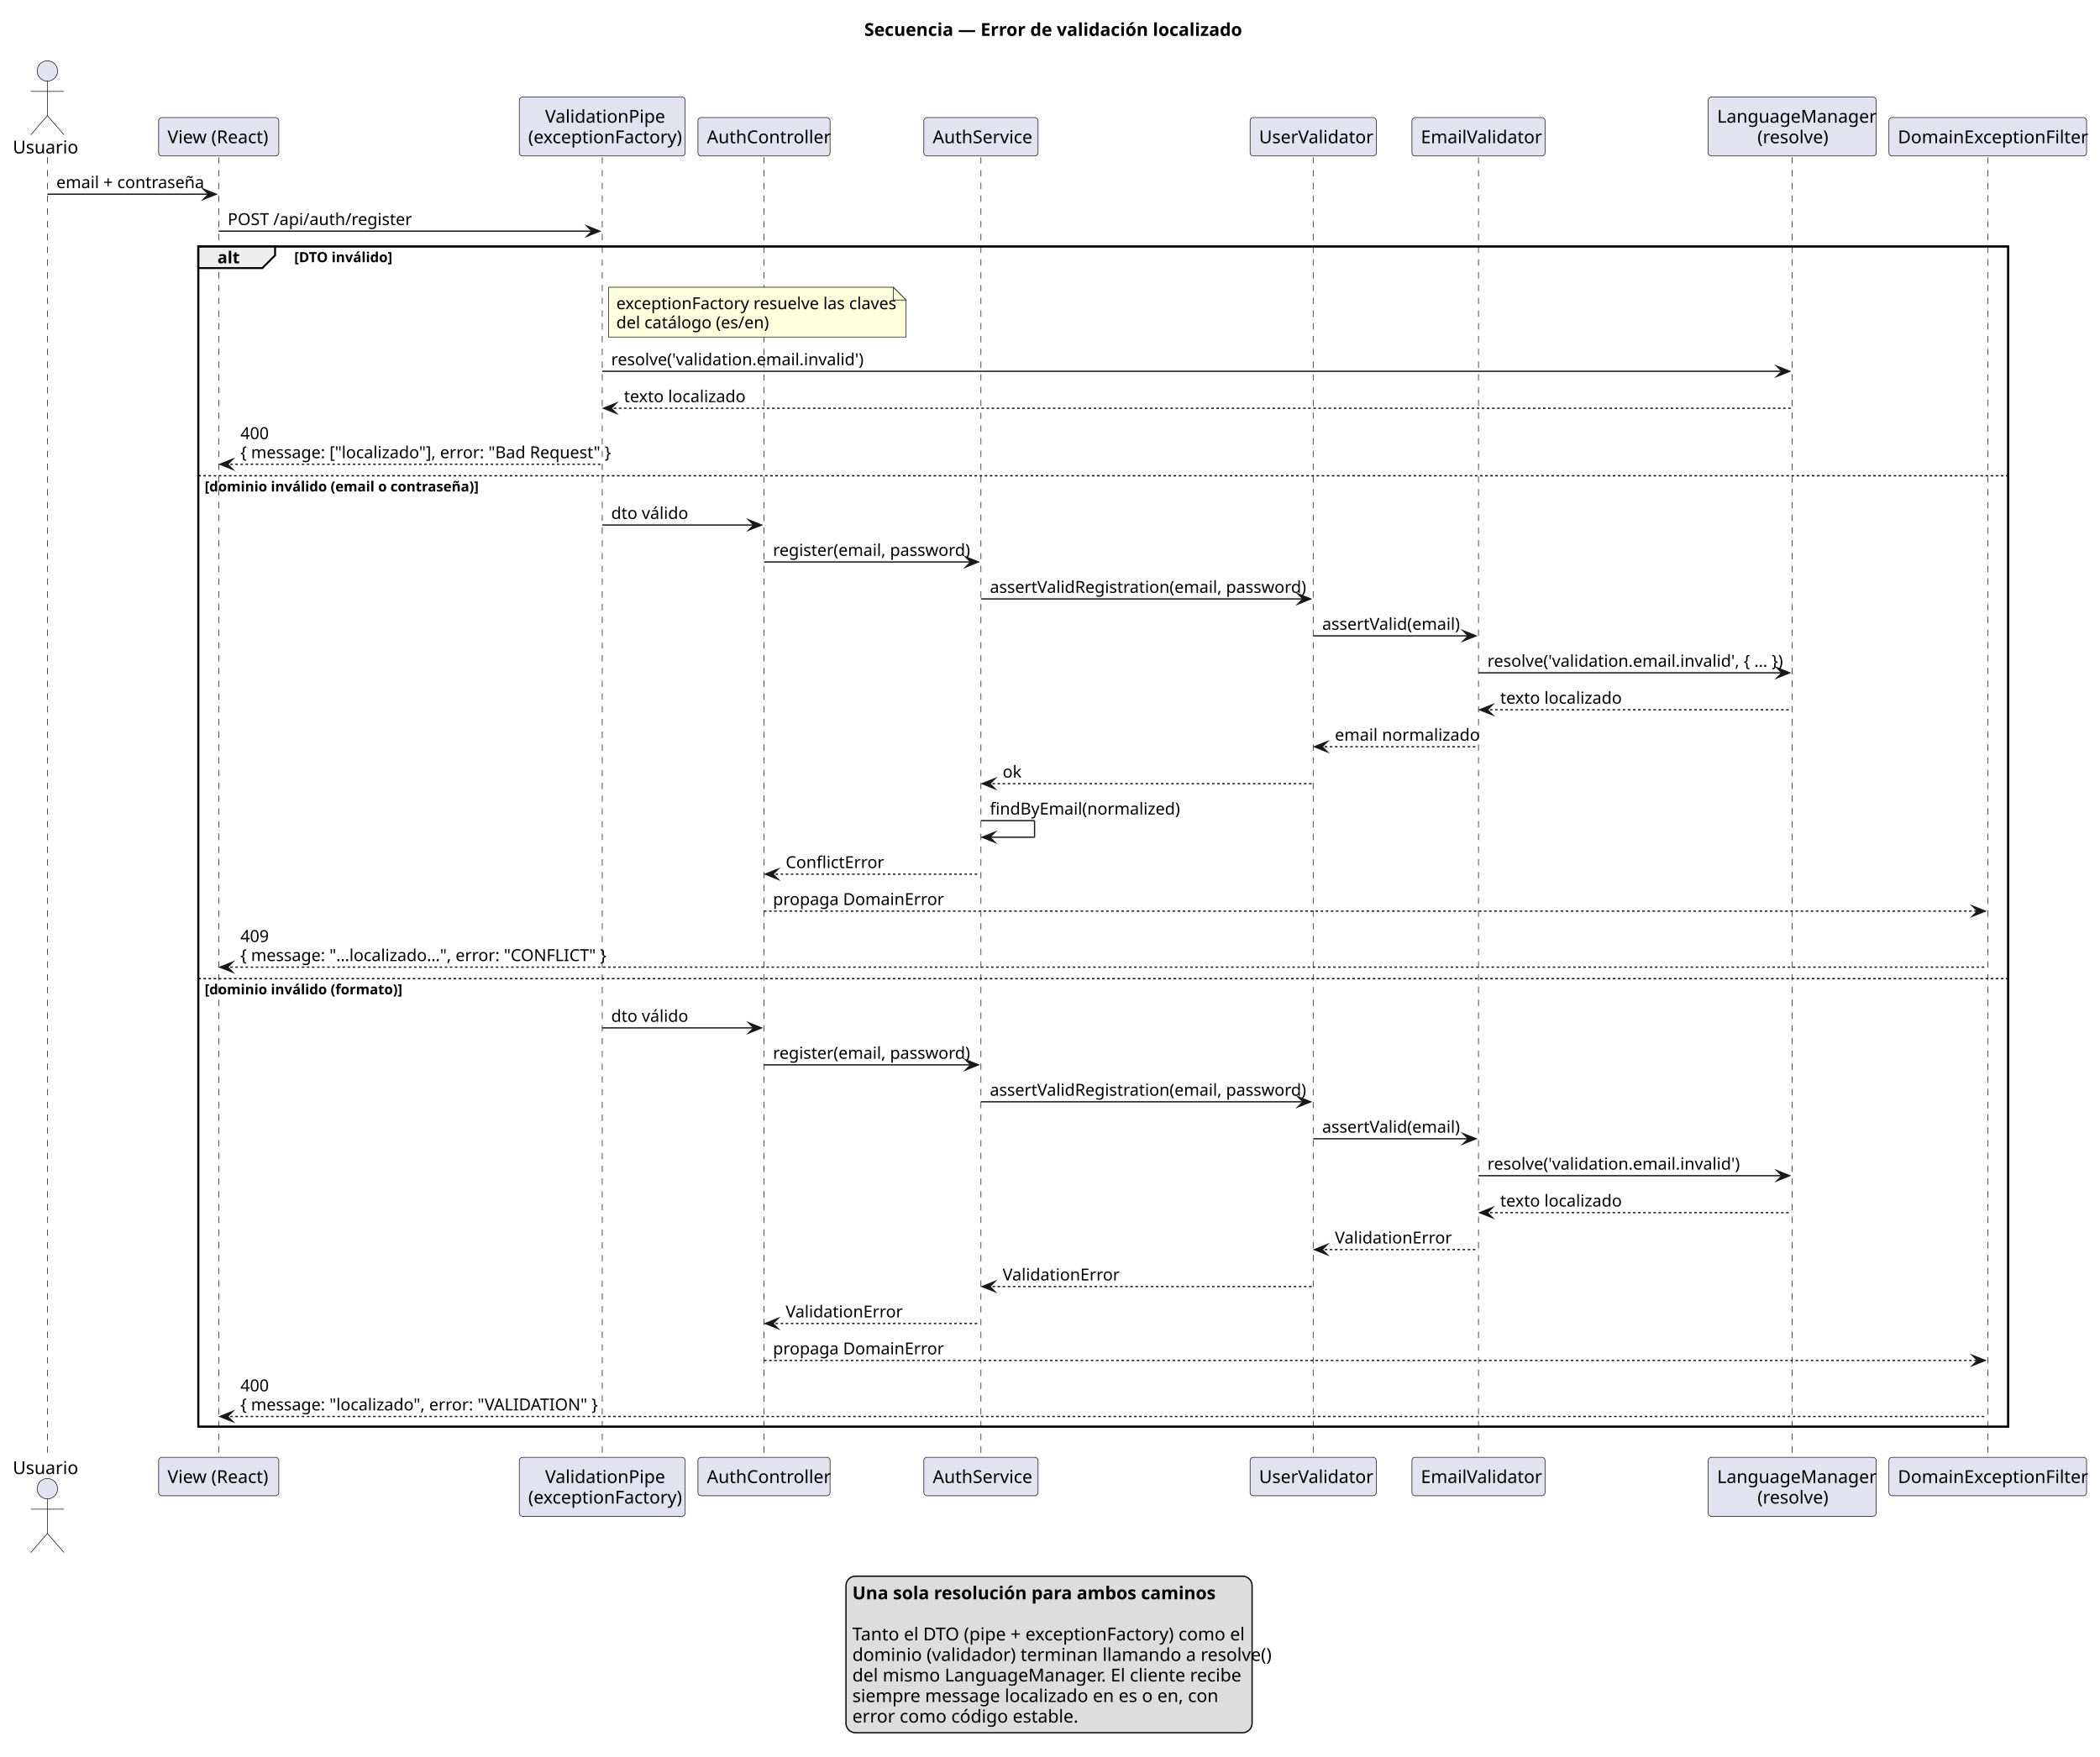
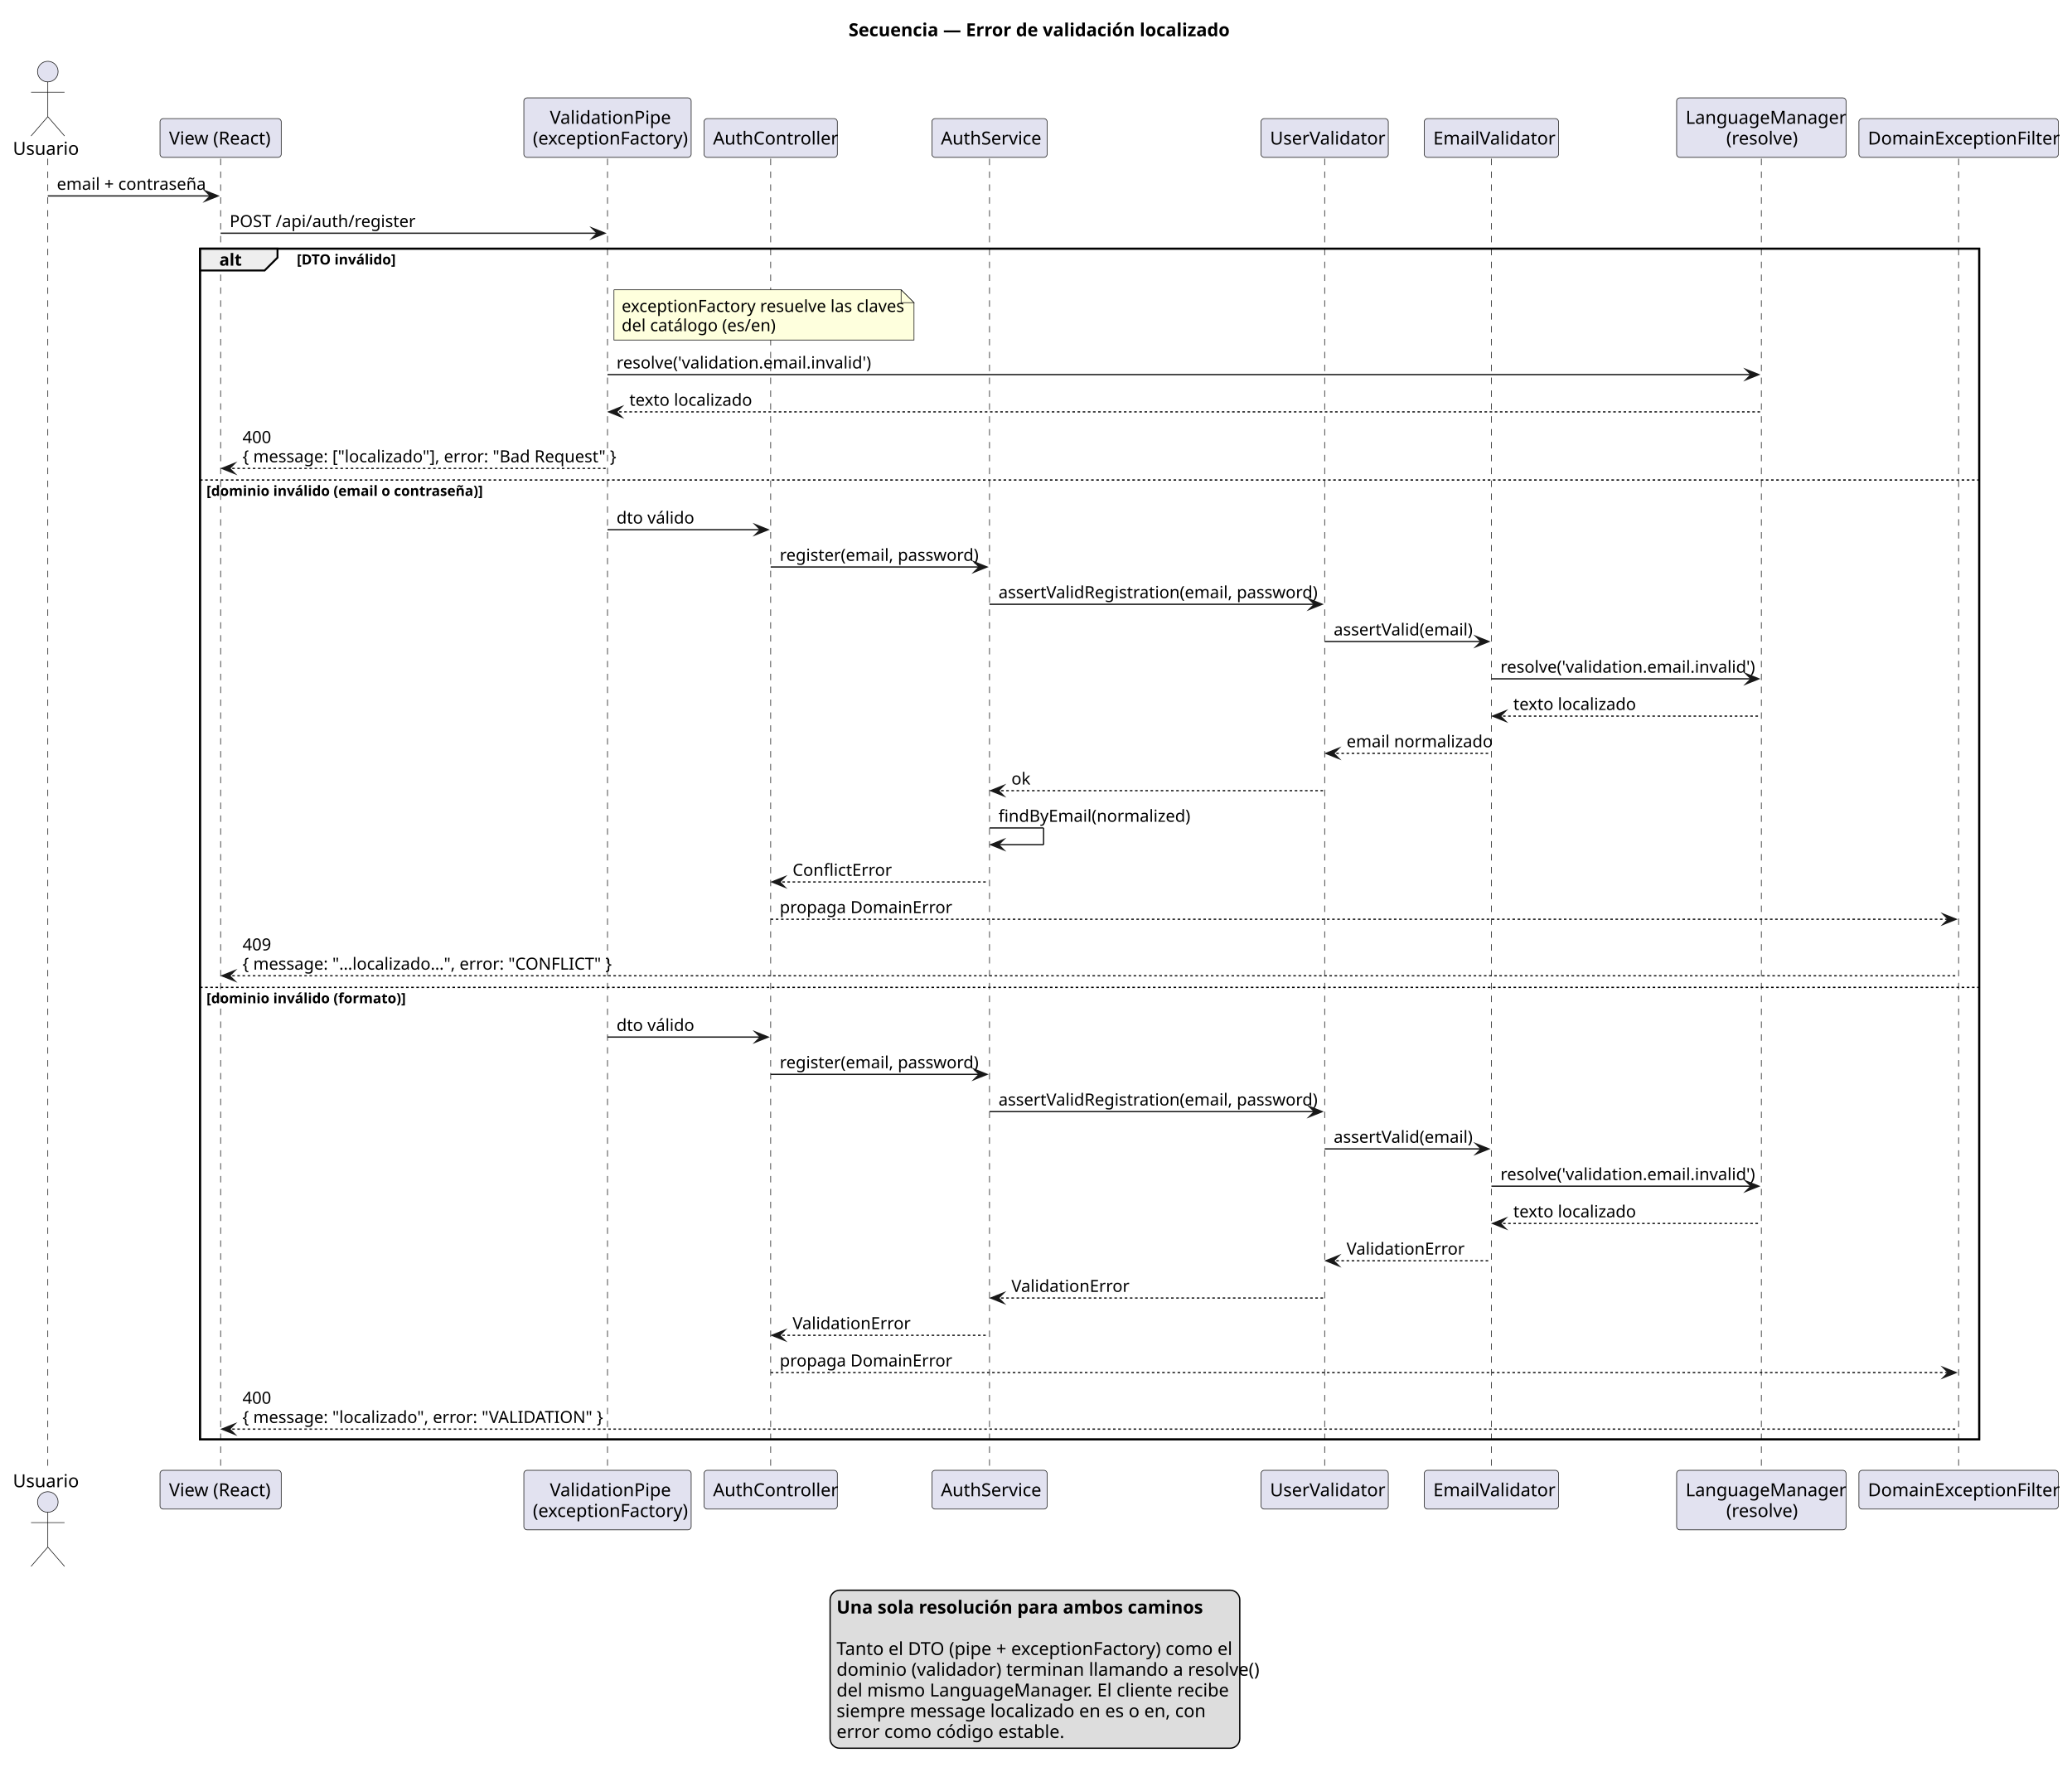
- <svg xmlns="http://www.w3.org/2000/svg" version="1.1" data-diagram-type="SEQUENCE" style="width:1645px;height:1376px;background:#FFFFFF;" width="1645px" height="1376px" viewBox="0 0 1645 1376" zoomAndPan="magnify" preserveAspectRatio="none" contentStyleType="text/css">
+ <svg xmlns="http://www.w3.org/2000/svg" version="1.1" data-diagram-type="SEQUENCE" style="width:1609px;height:1376px;background:#FFFFFF;" width="1609px" height="1376px" viewBox="0 0 1609 1376" zoomAndPan="magnify" preserveAspectRatio="none" contentStyleType="text/css">
  <defs />
  <g font-family="sans-serif" lengthAdjust="spacing">
    <g class="title" data-source-line="1">
-       <text x="677.026" y="28.132" fill="#000" font-size="14" textLength="289.434" font-weight="700">Secuencia — Error de validación localizado</text>
+       <text x="658.961" y="28.132" fill="#000" font-size="14" textLength="289.434" font-weight="700">Secuencia — Error de validación localizado</text>
    </g>
-     <rect x="155.322" y="193.095" width="1417.747" height="924.657" fill="none" style="stroke:#000;stroke-width:1.5;" />
+     <rect x="155.322" y="193.095" width="1381.616" height="924.657" fill="none" style="stroke:#000;stroke-width:1.5;" />
    <g>
      <rect x="33.621" y="123.197" width="8" height="1018.555" fill="#000" fill-opacity="0" />
      <line x1="37.121" y1="123.197" x2="37.121" y2="1141.752" style="stroke:#181818;stroke-width:0.5;stroke-dasharray:5,5;" />
    </g>
    <g>
      <rect x="167.822" y="123.197" width="8" height="1018.555" fill="#000" fill-opacity="0" />
      <line x1="171.322" y1="123.197" x2="171.322" y2="1141.752" style="stroke:#181818;stroke-width:0.5;stroke-dasharray:5,5;" />
    </g>
    <g>
      <rect x="468.256" y="123.197" width="8" height="1018.555" fill="#000" fill-opacity="0" />
      <line x1="471.756" y1="123.197" x2="471.756" y2="1141.752" style="stroke:#181818;stroke-width:0.5;stroke-dasharray:5,5;" />
    </g>
    <g>
      <rect x="594.966" y="123.197" width="8" height="1018.555" fill="#000" fill-opacity="0" />
      <line x1="598.466" y1="123.197" x2="598.466" y2="1141.752" style="stroke:#181818;stroke-width:0.5;stroke-dasharray:5,5;" />
    </g>
    <g>
      <rect x="764.899" y="123.197" width="8" height="1018.555" fill="#000" fill-opacity="0" />
      <line x1="768.399" y1="123.197" x2="768.399" y2="1141.752" style="stroke:#181818;stroke-width:0.5;stroke-dasharray:5,5;" />
    </g>
    <g>
      <rect x="1025.159" y="123.197" width="8" height="1018.555" fill="#000" fill-opacity="0" />
      <line x1="1028.659" y1="123.197" x2="1028.659" y2="1141.752" style="stroke:#181818;stroke-width:0.5;stroke-dasharray:5,5;" />
    </g>
    <g>
      <rect x="1154.65" y="123.197" width="8" height="1018.555" fill="#000" fill-opacity="0" />
      <line x1="1158.15" y1="123.197" x2="1158.15" y2="1141.752" style="stroke:#181818;stroke-width:0.5;stroke-dasharray:5,5;" />
    </g>
    <g>
-       <rect x="1400.38" y="123.197" width="8" height="1018.555" fill="#000" fill-opacity="0" />
-       <line x1="1403.88" y1="123.197" x2="1403.88" y2="1141.752" style="stroke:#181818;stroke-width:0.5;stroke-dasharray:5,5;" />
+       <rect x="1364.25" y="123.197" width="8" height="1018.555" fill="#000" fill-opacity="0" />
+       <line x1="1367.75" y1="123.197" x2="1367.75" y2="1141.752" style="stroke:#181818;stroke-width:0.5;stroke-dasharray:5,5;" />
    </g>
    <g>
-       <rect x="1553.569" y="123.197" width="8" height="1018.555" fill="#000" fill-opacity="0" />
-       <line x1="1557.069" y1="123.197" x2="1557.069" y2="1141.752" style="stroke:#181818;stroke-width:0.5;stroke-dasharray:5,5;" />
+       <rect x="1517.438" y="123.197" width="8" height="1018.555" fill="#000" fill-opacity="0" />
+       <line x1="1520.938" y1="123.197" x2="1520.938" y2="1141.752" style="stroke:#181818;stroke-width:0.5;stroke-dasharray:5,5;" />
    </g>
    <text x="10" y="120.23" fill="#000" font-size="14" textLength="48.241">Usuario</text>
    <ellipse cx="37.121" cy="55.599" rx="8" ry="8" fill="#E2E2F0" style="stroke:#181818;stroke-width:0.5;" />
    <path d="M37.121,63.599 L37.121,90.599 M24.121,71.599 L50.121,71.599 M37.121,90.599 L24.121,105.599 M37.121,90.599 L50.121,105.599" style="stroke:#181818;stroke-width:0.5;" fill="none" />
    <rect x="124.257" y="92.099" width="94.131" height="30.099" fill="#E2E2F0" style="stroke:#181818;stroke-width:0.5;" rx="2.5" ry="2.5" />
    <text x="131.257" y="112.23" fill="#000" font-size="14" textLength="80.131">View (React)</text>
    <rect x="406.791" y="76" width="129.931" height="46.197" fill="#E2E2F0" style="stroke:#181818;stroke-width:0.5;" rx="2.5" ry="2.5" />
    <text x="427.001" y="96.132" fill="#000" font-size="14" textLength="89.51">ValidationPipe</text>
    <text x="413.791" y="112.23" fill="#000" font-size="14" textLength="115.931">(exceptionFactory)</text>
    <rect x="546.722" y="92.099" width="103.489" height="30.099" fill="#E2E2F0" style="stroke:#181818;stroke-width:0.5;" rx="2.5" ry="2.5" />
    <text x="553.722" y="112.23" fill="#000" font-size="14" textLength="89.489">AuthController</text>
    <rect x="723.658" y="92.099" width="89.482" height="30.099" fill="#E2E2F0" style="stroke:#181818;stroke-width:0.5;" rx="2.5" ry="2.5" />
    <text x="730.658" y="112.23" fill="#000" font-size="14" textLength="75.482">AuthService</text>
    <rect x="979.252" y="92.099" width="98.813" height="30.099" fill="#E2E2F0" style="stroke:#181818;stroke-width:0.5;" rx="2.5" ry="2.5" />
    <text x="986.252" y="112.23" fill="#000" font-size="14" textLength="84.813">UserValidator</text>
    <rect x="1106.02" y="92.099" width="104.262" height="30.099" fill="#E2E2F0" style="stroke:#181818;stroke-width:0.5;" rx="2.5" ry="2.5" />
    <text x="1113.02" y="112.23" fill="#000" font-size="14" textLength="90.262">EmailValidator</text>
-     <rect x="1338.108" y="76" width="131.544" height="46.197" fill="#E2E2F0" style="stroke:#181818;stroke-width:0.5;" rx="2.5" ry="2.5" />
-     <text x="1345.108" y="96.132" fill="#000" font-size="14" textLength="117.544">LanguageManager</text>
-     <text x="1376.653" y="112.23" fill="#000" font-size="14" textLength="54.455">(resolve)</text>
-     <rect x="1479.652" y="92.099" width="154.834" height="30.099" fill="#E2E2F0" style="stroke:#181818;stroke-width:0.5;" rx="2.5" ry="2.5" />
-     <text x="1486.652" y="112.23" fill="#000" font-size="14" textLength="140.834">DomainExceptionFilter</text>
+     <rect x="1301.978" y="76" width="131.544" height="46.197" fill="#E2E2F0" style="stroke:#181818;stroke-width:0.5;" rx="2.5" ry="2.5" />
+     <text x="1308.978" y="96.132" fill="#000" font-size="14" textLength="117.544">LanguageManager</text>
+     <text x="1340.522" y="112.23" fill="#000" font-size="14" textLength="54.455">(resolve)</text>
+     <rect x="1443.521" y="92.099" width="154.834" height="30.099" fill="#E2E2F0" style="stroke:#181818;stroke-width:0.5;" rx="2.5" ry="2.5" />
+     <text x="1450.521" y="112.23" fill="#000" font-size="14" textLength="140.834">DomainExceptionFilter</text>
    <text x="10" y="1154.884" fill="#000" font-size="14" textLength="48.241">Usuario</text>
    <ellipse cx="37.121" cy="1166.351" rx="8" ry="8" fill="#E2E2F0" style="stroke:#181818;stroke-width:0.5;" />
    <path d="M37.121,1174.351 L37.121,1201.351 M24.121,1182.351 L50.121,1182.351 M37.121,1201.351 L24.121,1216.351 M37.121,1201.351 L50.121,1216.351" style="stroke:#181818;stroke-width:0.5;" fill="none" />
    <rect x="124.257" y="1141.752" width="94.131" height="30.099" fill="#E2E2F0" style="stroke:#181818;stroke-width:0.5;" rx="2.5" ry="2.5" />
    <text x="131.257" y="1161.884" fill="#000" font-size="14" textLength="80.131">View (React)</text>
    <rect x="406.791" y="1141.752" width="129.931" height="46.197" fill="#E2E2F0" style="stroke:#181818;stroke-width:0.5;" rx="2.5" ry="2.5" />
    <text x="427.001" y="1161.884" fill="#000" font-size="14" textLength="89.51">ValidationPipe</text>
    <text x="413.791" y="1177.982" fill="#000" font-size="14" textLength="115.931">(exceptionFactory)</text>
    <rect x="546.722" y="1141.752" width="103.489" height="30.099" fill="#E2E2F0" style="stroke:#181818;stroke-width:0.5;" rx="2.5" ry="2.5" />
    <text x="553.722" y="1161.884" fill="#000" font-size="14" textLength="89.489">AuthController</text>
    <rect x="723.658" y="1141.752" width="89.482" height="30.099" fill="#E2E2F0" style="stroke:#181818;stroke-width:0.5;" rx="2.5" ry="2.5" />
    <text x="730.658" y="1161.884" fill="#000" font-size="14" textLength="75.482">AuthService</text>
    <rect x="979.252" y="1141.752" width="98.813" height="30.099" fill="#E2E2F0" style="stroke:#181818;stroke-width:0.5;" rx="2.5" ry="2.5" />
    <text x="986.252" y="1161.884" fill="#000" font-size="14" textLength="84.813">UserValidator</text>
    <rect x="1106.02" y="1141.752" width="104.262" height="30.099" fill="#E2E2F0" style="stroke:#181818;stroke-width:0.5;" rx="2.5" ry="2.5" />
    <text x="1113.02" y="1161.884" fill="#000" font-size="14" textLength="90.262">EmailValidator</text>
-     <rect x="1338.108" y="1141.752" width="131.544" height="46.197" fill="#E2E2F0" style="stroke:#181818;stroke-width:0.5;" rx="2.5" ry="2.5" />
-     <text x="1345.108" y="1161.884" fill="#000" font-size="14" textLength="117.544">LanguageManager</text>
-     <text x="1376.653" y="1177.982" fill="#000" font-size="14" textLength="54.455">(resolve)</text>
-     <rect x="1479.652" y="1141.752" width="154.834" height="30.099" fill="#E2E2F0" style="stroke:#181818;stroke-width:0.5;" rx="2.5" ry="2.5" />
-     <text x="1486.652" y="1161.884" fill="#000" font-size="14" textLength="140.834">DomainExceptionFilter</text>
+     <rect x="1301.978" y="1141.752" width="131.544" height="46.197" fill="#E2E2F0" style="stroke:#181818;stroke-width:0.5;" rx="2.5" ry="2.5" />
+     <text x="1308.978" y="1161.884" fill="#000" font-size="14" textLength="117.544">LanguageManager</text>
+     <text x="1340.522" y="1177.982" fill="#000" font-size="14" textLength="54.455">(resolve)</text>
+     <rect x="1443.521" y="1141.752" width="154.834" height="30.099" fill="#E2E2F0" style="stroke:#181818;stroke-width:0.5;" rx="2.5" ry="2.5" />
+     <text x="1450.521" y="1161.884" fill="#000" font-size="14" textLength="140.834">DomainExceptionFilter</text>
    <polygon points="159.322,148.146,169.322,152.146,159.322,156.146,163.322,152.146" fill="#181818" style="stroke:#181818;stroke-width:1;stroke-linejoin:miter;stroke-miterlimit:10;" />
    <line x1="37.121" y1="152.146" x2="165.322" y2="152.146" style="stroke:#181818;stroke-width:1;" />
    <text x="44.121" y="147.391" fill="#000" font-size="13" textLength="110.202">email + contraseña</text>
    <polygon points="459.756,177.095,469.756,181.095,459.756,185.095,463.756,181.095" fill="#181818" style="stroke:#181818;stroke-width:1;stroke-linejoin:miter;stroke-miterlimit:10;" />
    <line x1="171.322" y1="181.095" x2="465.756" y2="181.095" style="stroke:#181818;stroke-width:1;" />
    <text x="178.322" y="176.34" fill="#000" font-size="13" textLength="135.84">POST /api/auth/register</text>
    <path d="M155.322,193.095 L215.493,193.095 L215.493,200.043 L205.493,210.043 L155.322,210.043 L155.322,193.095" style="stroke:#000;stroke-width:1.5;" fill="#EEE" />
-     <rect x="155.322" y="193.095" width="1417.747" height="924.657" fill="none" style="stroke:#000;stroke-width:1.5;" />
+     <rect x="155.322" y="193.095" width="1381.616" height="924.657" fill="none" style="stroke:#000;stroke-width:1.5;" />
    <text x="170.322" y="206.289" fill="#000" font-size="13" textLength="15.171" font-weight="700">alt</text>
    <text x="230.493" y="205.413" fill="#000" font-size="11" textLength="75.163" font-weight="700">[DTO inválido]</text>
    <path d="M476.756,225.043 L476.756,264.043 L709.756,264.043 L709.756,235.043 L699.756,225.043 L476.756,225.043" style="stroke:#181818;stroke-width:0.5;" fill="#FEFFDD" />
    <path d="M699.756,225.043 L699.756,235.043 L709.756,235.043 L699.756,225.043" style="stroke:#181818;stroke-width:0.5;" fill="#FEFFDD" />
    <text x="482.756" y="242.237" fill="#000" font-size="13" textLength="212.431">exceptionFactory resuelve las claves</text>
    <text x="482.756" y="257.186" fill="#000" font-size="13" textLength="114.182">del catálogo (es/en)</text>
-     <polygon points="1391.88,286.89,1401.88,290.89,1391.88,294.89,1395.88,290.89" fill="#181818" style="stroke:#181818;stroke-width:1;stroke-linejoin:miter;stroke-miterlimit:10;" />
-     <line x1="471.756" y1="290.89" x2="1397.88" y2="290.89" style="stroke:#181818;stroke-width:1;" />
+     <polygon points="1355.75,286.89,1365.75,290.89,1355.75,294.89,1359.75,290.89" fill="#181818" style="stroke:#181818;stroke-width:1;stroke-linejoin:miter;stroke-miterlimit:10;" />
+     <line x1="471.756" y1="290.89" x2="1361.75" y2="290.89" style="stroke:#181818;stroke-width:1;" />
    <text x="478.756" y="286.135" fill="#000" font-size="13" textLength="185.599">resolve('validation.email.invalid')</text>
    <polygon points="482.756,315.838,472.756,319.838,482.756,323.838,478.756,319.838" fill="#181818" style="stroke:#181818;stroke-width:1;stroke-linejoin:miter;stroke-miterlimit:10;" />
-     <line x1="476.756" y1="319.838" x2="1402.88" y2="319.838" style="stroke:#181818;stroke-width:1;stroke-dasharray:2,2;" />
+     <line x1="476.756" y1="319.838" x2="1366.75" y2="319.838" style="stroke:#181818;stroke-width:1;stroke-dasharray:2,2;" />
    <text x="488.756" y="315.083" fill="#000" font-size="13" textLength="89.61">texto localizado</text>
    <polygon points="182.322,359.736,172.322,363.736,182.322,367.736,178.322,363.736" fill="#181818" style="stroke:#181818;stroke-width:1;stroke-linejoin:miter;stroke-miterlimit:10;" />
    <line x1="176.322" y1="363.736" x2="470.756" y2="363.736" style="stroke:#181818;stroke-width:1;stroke-dasharray:2,2;" />
    <text x="188.322" y="344.032" fill="#000" font-size="13" textLength="21.69">400</text>
    <text x="188.322" y="358.981" fill="#000" font-size="13" textLength="276.434">{ message: ["localizado"], error: "Bad Request" }</text>
-     <line x1="155.322" y1="372.736" x2="1573.069" y2="372.736" style="stroke:#000;stroke-width:1;stroke-dasharray:2,2;" />
+     <line x1="155.322" y1="372.736" x2="1536.938" y2="372.736" style="stroke:#000;stroke-width:1;stroke-dasharray:2,2;" />
    <text x="160.322" y="385.054" fill="#000" font-size="11" textLength="204.746" font-weight="700">[dominio inválido (email o contraseña)]</text>
    <polygon points="586.466,407.333,596.466,411.333,586.466,415.333,590.466,411.333" fill="#181818" style="stroke:#181818;stroke-width:1;stroke-linejoin:miter;stroke-miterlimit:10;" />
    <line x1="471.756" y1="411.333" x2="592.466" y2="411.333" style="stroke:#181818;stroke-width:1;" />
    <text x="478.756" y="406.579" fill="#000" font-size="13" textLength="55.65">dto válido</text>
    <polygon points="756.399,436.282,766.399,440.282,756.399,444.282,760.399,440.282" fill="#181818" style="stroke:#181818;stroke-width:1;stroke-linejoin:miter;stroke-miterlimit:10;" />
    <line x1="598.466" y1="440.282" x2="762.399" y2="440.282" style="stroke:#181818;stroke-width:1;" />
    <text x="605.466" y="435.527" fill="#000" font-size="13" textLength="145.933">register(email, password)</text>
    <polygon points="1016.659,465.231,1026.659,469.231,1016.659,473.231,1020.659,469.231" fill="#181818" style="stroke:#181818;stroke-width:1;stroke-linejoin:miter;stroke-miterlimit:10;" />
    <line x1="768.399" y1="469.231" x2="1022.659" y2="469.231" style="stroke:#181818;stroke-width:1;" />
    <text x="775.399" y="464.476" fill="#000" font-size="13" textLength="236.26">assertValidRegistration(email, password)</text>
    <polygon points="1146.15,494.18,1156.15,498.18,1146.15,502.18,1150.15,498.18" fill="#181818" style="stroke:#181818;stroke-width:1;stroke-linejoin:miter;stroke-miterlimit:10;" />
    <line x1="1028.659" y1="498.18" x2="1152.15" y2="498.18" style="stroke:#181818;stroke-width:1;" />
    <text x="1035.659" y="493.425" fill="#000" font-size="13" textLength="104.032">assertValid(email)</text>
-     <polygon points="1391.88,523.128,1401.88,527.128,1391.88,531.128,1395.88,527.128" fill="#181818" style="stroke:#181818;stroke-width:1;stroke-linejoin:miter;stroke-miterlimit:10;" />
-     <line x1="1158.15" y1="527.128" x2="1397.88" y2="527.128" style="stroke:#181818;stroke-width:1;" />
-     <text x="1165.15" y="522.374" fill="#000" font-size="13" textLength="221.73">resolve('validation.email.invalid', { … })</text>
+     <polygon points="1355.75,523.128,1365.75,527.128,1355.75,531.128,1359.75,527.128" fill="#181818" style="stroke:#181818;stroke-width:1;stroke-linejoin:miter;stroke-miterlimit:10;" />
+     <line x1="1158.15" y1="527.128" x2="1361.75" y2="527.128" style="stroke:#181818;stroke-width:1;" />
+     <text x="1165.15" y="522.374" fill="#000" font-size="13" textLength="185.599">resolve('validation.email.invalid')</text>
    <polygon points="1169.15,552.077,1159.15,556.077,1169.15,560.077,1165.15,556.077" fill="#181818" style="stroke:#181818;stroke-width:1;stroke-linejoin:miter;stroke-miterlimit:10;" />
-     <line x1="1163.15" y1="556.077" x2="1402.88" y2="556.077" style="stroke:#181818;stroke-width:1;stroke-dasharray:2,2;" />
+     <line x1="1163.15" y1="556.077" x2="1366.75" y2="556.077" style="stroke:#181818;stroke-width:1;stroke-dasharray:2,2;" />
    <text x="1175.15" y="551.322" fill="#000" font-size="13" textLength="89.61">texto localizado</text>
    <polygon points="1039.659,581.026,1029.659,585.026,1039.659,589.026,1035.659,585.026" fill="#181818" style="stroke:#181818;stroke-width:1;stroke-linejoin:miter;stroke-miterlimit:10;" />
    <line x1="1033.659" y1="585.026" x2="1157.15" y2="585.026" style="stroke:#181818;stroke-width:1;stroke-dasharray:2,2;" />
    <text x="1045.659" y="580.271" fill="#000" font-size="13" textLength="105.492">email normalizado</text>
    <polygon points="779.399,609.975,769.399,613.975,779.399,617.975,775.399,613.975" fill="#181818" style="stroke:#181818;stroke-width:1;stroke-linejoin:miter;stroke-miterlimit:10;" />
    <line x1="773.399" y1="613.975" x2="1027.659" y2="613.975" style="stroke:#181818;stroke-width:1;stroke-dasharray:2,2;" />
    <text x="785.399" y="609.22" fill="#000" font-size="13" textLength="13.73">ok</text>
    <line x1="768.399" y1="642.923" x2="810.399" y2="642.923" style="stroke:#181818;stroke-width:1;" />
    <line x1="810.399" y1="642.923" x2="810.399" y2="655.923" style="stroke:#181818;stroke-width:1;" />
    <line x1="769.399" y1="655.923" x2="810.399" y2="655.923" style="stroke:#181818;stroke-width:1;" />
    <polygon points="779.399,651.923,769.399,655.923,779.399,659.923,775.399,655.923" fill="#181818" style="stroke:#181818;stroke-width:1;stroke-linejoin:miter;stroke-miterlimit:10;" />
    <text x="775.399" y="638.168" fill="#000" font-size="13" textLength="140.88">findByEmail(normalized)</text>
    <polygon points="609.466,680.872,599.466,684.872,609.466,688.872,605.466,684.872" fill="#181818" style="stroke:#181818;stroke-width:1;stroke-linejoin:miter;stroke-miterlimit:10;" />
    <line x1="603.466" y1="684.872" x2="767.399" y2="684.872" style="stroke:#181818;stroke-width:1;stroke-dasharray:2,2;" />
    <text x="615.466" y="680.117" fill="#000" font-size="13" textLength="72.236">ConflictError</text>
-     <polygon points="1545.069,709.821,1555.069,713.821,1545.069,717.821,1549.069,713.821" fill="#181818" style="stroke:#181818;stroke-width:1;stroke-linejoin:miter;stroke-miterlimit:10;" />
-     <line x1="598.466" y1="713.821" x2="1551.069" y2="713.821" style="stroke:#181818;stroke-width:1;stroke-dasharray:2,2;" />
+     <polygon points="1508.938,709.821,1518.938,713.821,1508.938,717.821,1512.938,713.821" fill="#181818" style="stroke:#181818;stroke-width:1;stroke-linejoin:miter;stroke-miterlimit:10;" />
+     <line x1="598.466" y1="713.821" x2="1514.938" y2="713.821" style="stroke:#181818;stroke-width:1;stroke-dasharray:2,2;" />
    <text x="605.466" y="709.066" fill="#000" font-size="13" textLength="125.004">propaga DomainError</text>
    <polygon points="182.322,753.718,172.322,757.718,182.322,761.718,178.322,757.718" fill="#181818" style="stroke:#181818;stroke-width:1;stroke-linejoin:miter;stroke-miterlimit:10;" />
-     <line x1="176.322" y1="757.718" x2="1556.069" y2="757.718" style="stroke:#181818;stroke-width:1;stroke-dasharray:2,2;" />
+     <line x1="176.322" y1="757.718" x2="1519.938" y2="757.718" style="stroke:#181818;stroke-width:1;stroke-dasharray:2,2;" />
    <text x="188.322" y="738.015" fill="#000" font-size="13" textLength="21.69">409</text>
    <text x="188.322" y="752.963" fill="#000" font-size="13" textLength="285.048">{ message: "…localizado…", error: "CONFLICT" }</text>
-     <line x1="155.322" y1="766.718" x2="1573.069" y2="766.718" style="stroke:#000;stroke-width:1;stroke-dasharray:2,2;" />
+     <line x1="155.322" y1="766.718" x2="1536.938" y2="766.718" style="stroke:#000;stroke-width:1;stroke-dasharray:2,2;" />
    <text x="160.322" y="779.036" fill="#000" font-size="11" textLength="146.04" font-weight="700">[dominio inválido (formato)]</text>
    <polygon points="586.466,801.316,596.466,805.316,586.466,809.316,590.466,805.316" fill="#181818" style="stroke:#181818;stroke-width:1;stroke-linejoin:miter;stroke-miterlimit:10;" />
    <line x1="471.756" y1="805.316" x2="592.466" y2="805.316" style="stroke:#181818;stroke-width:1;" />
    <text x="478.756" y="800.561" fill="#000" font-size="13" textLength="55.65">dto válido</text>
    <polygon points="756.399,830.265,766.399,834.265,756.399,838.265,760.399,834.265" fill="#181818" style="stroke:#181818;stroke-width:1;stroke-linejoin:miter;stroke-miterlimit:10;" />
    <line x1="598.466" y1="834.265" x2="762.399" y2="834.265" style="stroke:#181818;stroke-width:1;" />
    <text x="605.466" y="829.51" fill="#000" font-size="13" textLength="145.933">register(email, password)</text>
    <polygon points="1016.659,859.213,1026.659,863.213,1016.659,867.213,1020.659,863.213" fill="#181818" style="stroke:#181818;stroke-width:1;stroke-linejoin:miter;stroke-miterlimit:10;" />
    <line x1="768.399" y1="863.213" x2="1022.659" y2="863.213" style="stroke:#181818;stroke-width:1;" />
    <text x="775.399" y="858.458" fill="#000" font-size="13" textLength="236.26">assertValidRegistration(email, password)</text>
    <polygon points="1146.15,888.162,1156.15,892.162,1146.15,896.162,1150.15,892.162" fill="#181818" style="stroke:#181818;stroke-width:1;stroke-linejoin:miter;stroke-miterlimit:10;" />
    <line x1="1028.659" y1="892.162" x2="1152.15" y2="892.162" style="stroke:#181818;stroke-width:1;" />
    <text x="1035.659" y="887.407" fill="#000" font-size="13" textLength="104.032">assertValid(email)</text>
-     <polygon points="1391.88,917.111,1401.88,921.111,1391.88,925.111,1395.88,921.111" fill="#181818" style="stroke:#181818;stroke-width:1;stroke-linejoin:miter;stroke-miterlimit:10;" />
-     <line x1="1158.15" y1="921.111" x2="1397.88" y2="921.111" style="stroke:#181818;stroke-width:1;" />
+     <polygon points="1355.75,917.111,1365.75,921.111,1355.75,925.111,1359.75,921.111" fill="#181818" style="stroke:#181818;stroke-width:1;stroke-linejoin:miter;stroke-miterlimit:10;" />
+     <line x1="1158.15" y1="921.111" x2="1361.75" y2="921.111" style="stroke:#181818;stroke-width:1;" />
    <text x="1165.15" y="916.356" fill="#000" font-size="13" textLength="185.599">resolve('validation.email.invalid')</text>
    <polygon points="1169.15,946.06,1159.15,950.06,1169.15,954.06,1165.15,950.06" fill="#181818" style="stroke:#181818;stroke-width:1;stroke-linejoin:miter;stroke-miterlimit:10;" />
-     <line x1="1163.15" y1="950.06" x2="1402.88" y2="950.06" style="stroke:#181818;stroke-width:1;stroke-dasharray:2,2;" />
+     <line x1="1163.15" y1="950.06" x2="1366.75" y2="950.06" style="stroke:#181818;stroke-width:1;stroke-dasharray:2,2;" />
    <text x="1175.15" y="945.305" fill="#000" font-size="13" textLength="89.61">texto localizado</text>
    <polygon points="1039.659,975.008,1029.659,979.008,1039.659,983.008,1035.659,979.008" fill="#181818" style="stroke:#181818;stroke-width:1;stroke-linejoin:miter;stroke-miterlimit:10;" />
    <line x1="1033.659" y1="979.008" x2="1157.15" y2="979.008" style="stroke:#181818;stroke-width:1;stroke-dasharray:2,2;" />
    <text x="1045.659" y="974.253" fill="#000" font-size="13" textLength="85.985">ValidationError</text>
    <polygon points="779.399,1003.957,769.399,1007.957,779.399,1011.957,775.399,1007.957" fill="#181818" style="stroke:#181818;stroke-width:1;stroke-linejoin:miter;stroke-miterlimit:10;" />
    <line x1="773.399" y1="1007.957" x2="1027.659" y2="1007.957" style="stroke:#181818;stroke-width:1;stroke-dasharray:2,2;" />
    <text x="785.399" y="1003.202" fill="#000" font-size="13" textLength="85.985">ValidationError</text>
    <polygon points="609.466,1032.906,599.466,1036.906,609.466,1040.906,605.466,1036.906" fill="#181818" style="stroke:#181818;stroke-width:1;stroke-linejoin:miter;stroke-miterlimit:10;" />
    <line x1="603.466" y1="1036.906" x2="767.399" y2="1036.906" style="stroke:#181818;stroke-width:1;stroke-dasharray:2,2;" />
    <text x="615.466" y="1032.151" fill="#000" font-size="13" textLength="85.985">ValidationError</text>
-     <polygon points="1545.069,1061.854,1555.069,1065.854,1545.069,1069.854,1549.069,1065.854" fill="#181818" style="stroke:#181818;stroke-width:1;stroke-linejoin:miter;stroke-miterlimit:10;" />
-     <line x1="598.466" y1="1065.854" x2="1551.069" y2="1065.854" style="stroke:#181818;stroke-width:1;stroke-dasharray:2,2;" />
+     <polygon points="1508.938,1061.854,1518.938,1065.854,1508.938,1069.854,1512.938,1065.854" fill="#181818" style="stroke:#181818;stroke-width:1;stroke-linejoin:miter;stroke-miterlimit:10;" />
+     <line x1="598.466" y1="1065.854" x2="1514.938" y2="1065.854" style="stroke:#181818;stroke-width:1;stroke-dasharray:2,2;" />
    <text x="605.466" y="1061.1" fill="#000" font-size="13" textLength="125.004">propaga DomainError</text>
    <polygon points="182.322,1105.752,172.322,1109.752,182.322,1113.752,178.322,1109.752" fill="#181818" style="stroke:#181818;stroke-width:1;stroke-linejoin:miter;stroke-miterlimit:10;" />
-     <line x1="176.322" y1="1109.752" x2="1556.069" y2="1109.752" style="stroke:#181818;stroke-width:1;stroke-dasharray:2,2;" />
+     <line x1="176.322" y1="1109.752" x2="1519.938" y2="1109.752" style="stroke:#181818;stroke-width:1;stroke-dasharray:2,2;" />
    <text x="188.322" y="1090.048" fill="#000" font-size="13" textLength="21.69">400</text>
    <text x="188.322" y="1104.997" fill="#000" font-size="13" textLength="271.343">{ message: "localizado", error: "VALIDATION" }</text>
    <g class="legend" data-source-line="55">
-       <rect x="662.675" y="1234.851" width="318.137" height="122.69" fill="#DDD" style="stroke:#000;stroke-width:1;" rx="7.5" ry="7.5" />
-       <text x="667.675" y="1252.982" fill="#000" font-size="14" textLength="276.199" font-weight="700">Una sola resolución para ambos caminos</text>
-       <text x="667.675" y="1269.081" fill="#000" font-size="14"> </text>
-       <text x="667.675" y="1285.18" fill="#000" font-size="14" textLength="299.182">Tanto el DTO (pipe + exceptionFactory) como el</text>
-       <text x="667.675" y="1301.278" fill="#000" font-size="14" textLength="308.137">dominio (validador) terminan llamando a resolve()</text>
-       <text x="667.675" y="1317.377" fill="#000" font-size="14" textLength="291.833">del mismo LanguageManager. El cliente recibe</text>
-       <text x="667.675" y="1333.476" fill="#000" font-size="14" textLength="276.268">siempre message localizado en es o en, con</text>
-       <text x="667.675" y="1349.574" fill="#000" font-size="14" textLength="165.751">error como código estable.</text>
+       <rect x="644.609" y="1234.851" width="318.137" height="122.69" fill="#DDD" style="stroke:#000;stroke-width:1;" rx="7.5" ry="7.5" />
+       <text x="649.609" y="1252.982" fill="#000" font-size="14" textLength="276.199" font-weight="700">Una sola resolución para ambos caminos</text>
+       <text x="649.609" y="1269.081" fill="#000" font-size="14"> </text>
+       <text x="649.609" y="1285.18" fill="#000" font-size="14" textLength="299.182">Tanto el DTO (pipe + exceptionFactory) como el</text>
+       <text x="649.609" y="1301.278" fill="#000" font-size="14" textLength="308.137">dominio (validador) terminan llamando a resolve()</text>
+       <text x="649.609" y="1317.377" fill="#000" font-size="14" textLength="291.833">del mismo LanguageManager. El cliente recibe</text>
+       <text x="649.609" y="1333.476" fill="#000" font-size="14" textLength="276.268">siempre message localizado en es o en, con</text>
+       <text x="649.609" y="1349.574" fill="#000" font-size="14" textLength="165.751">error como código estable.</text>
    </g>
  </g>
</svg>
